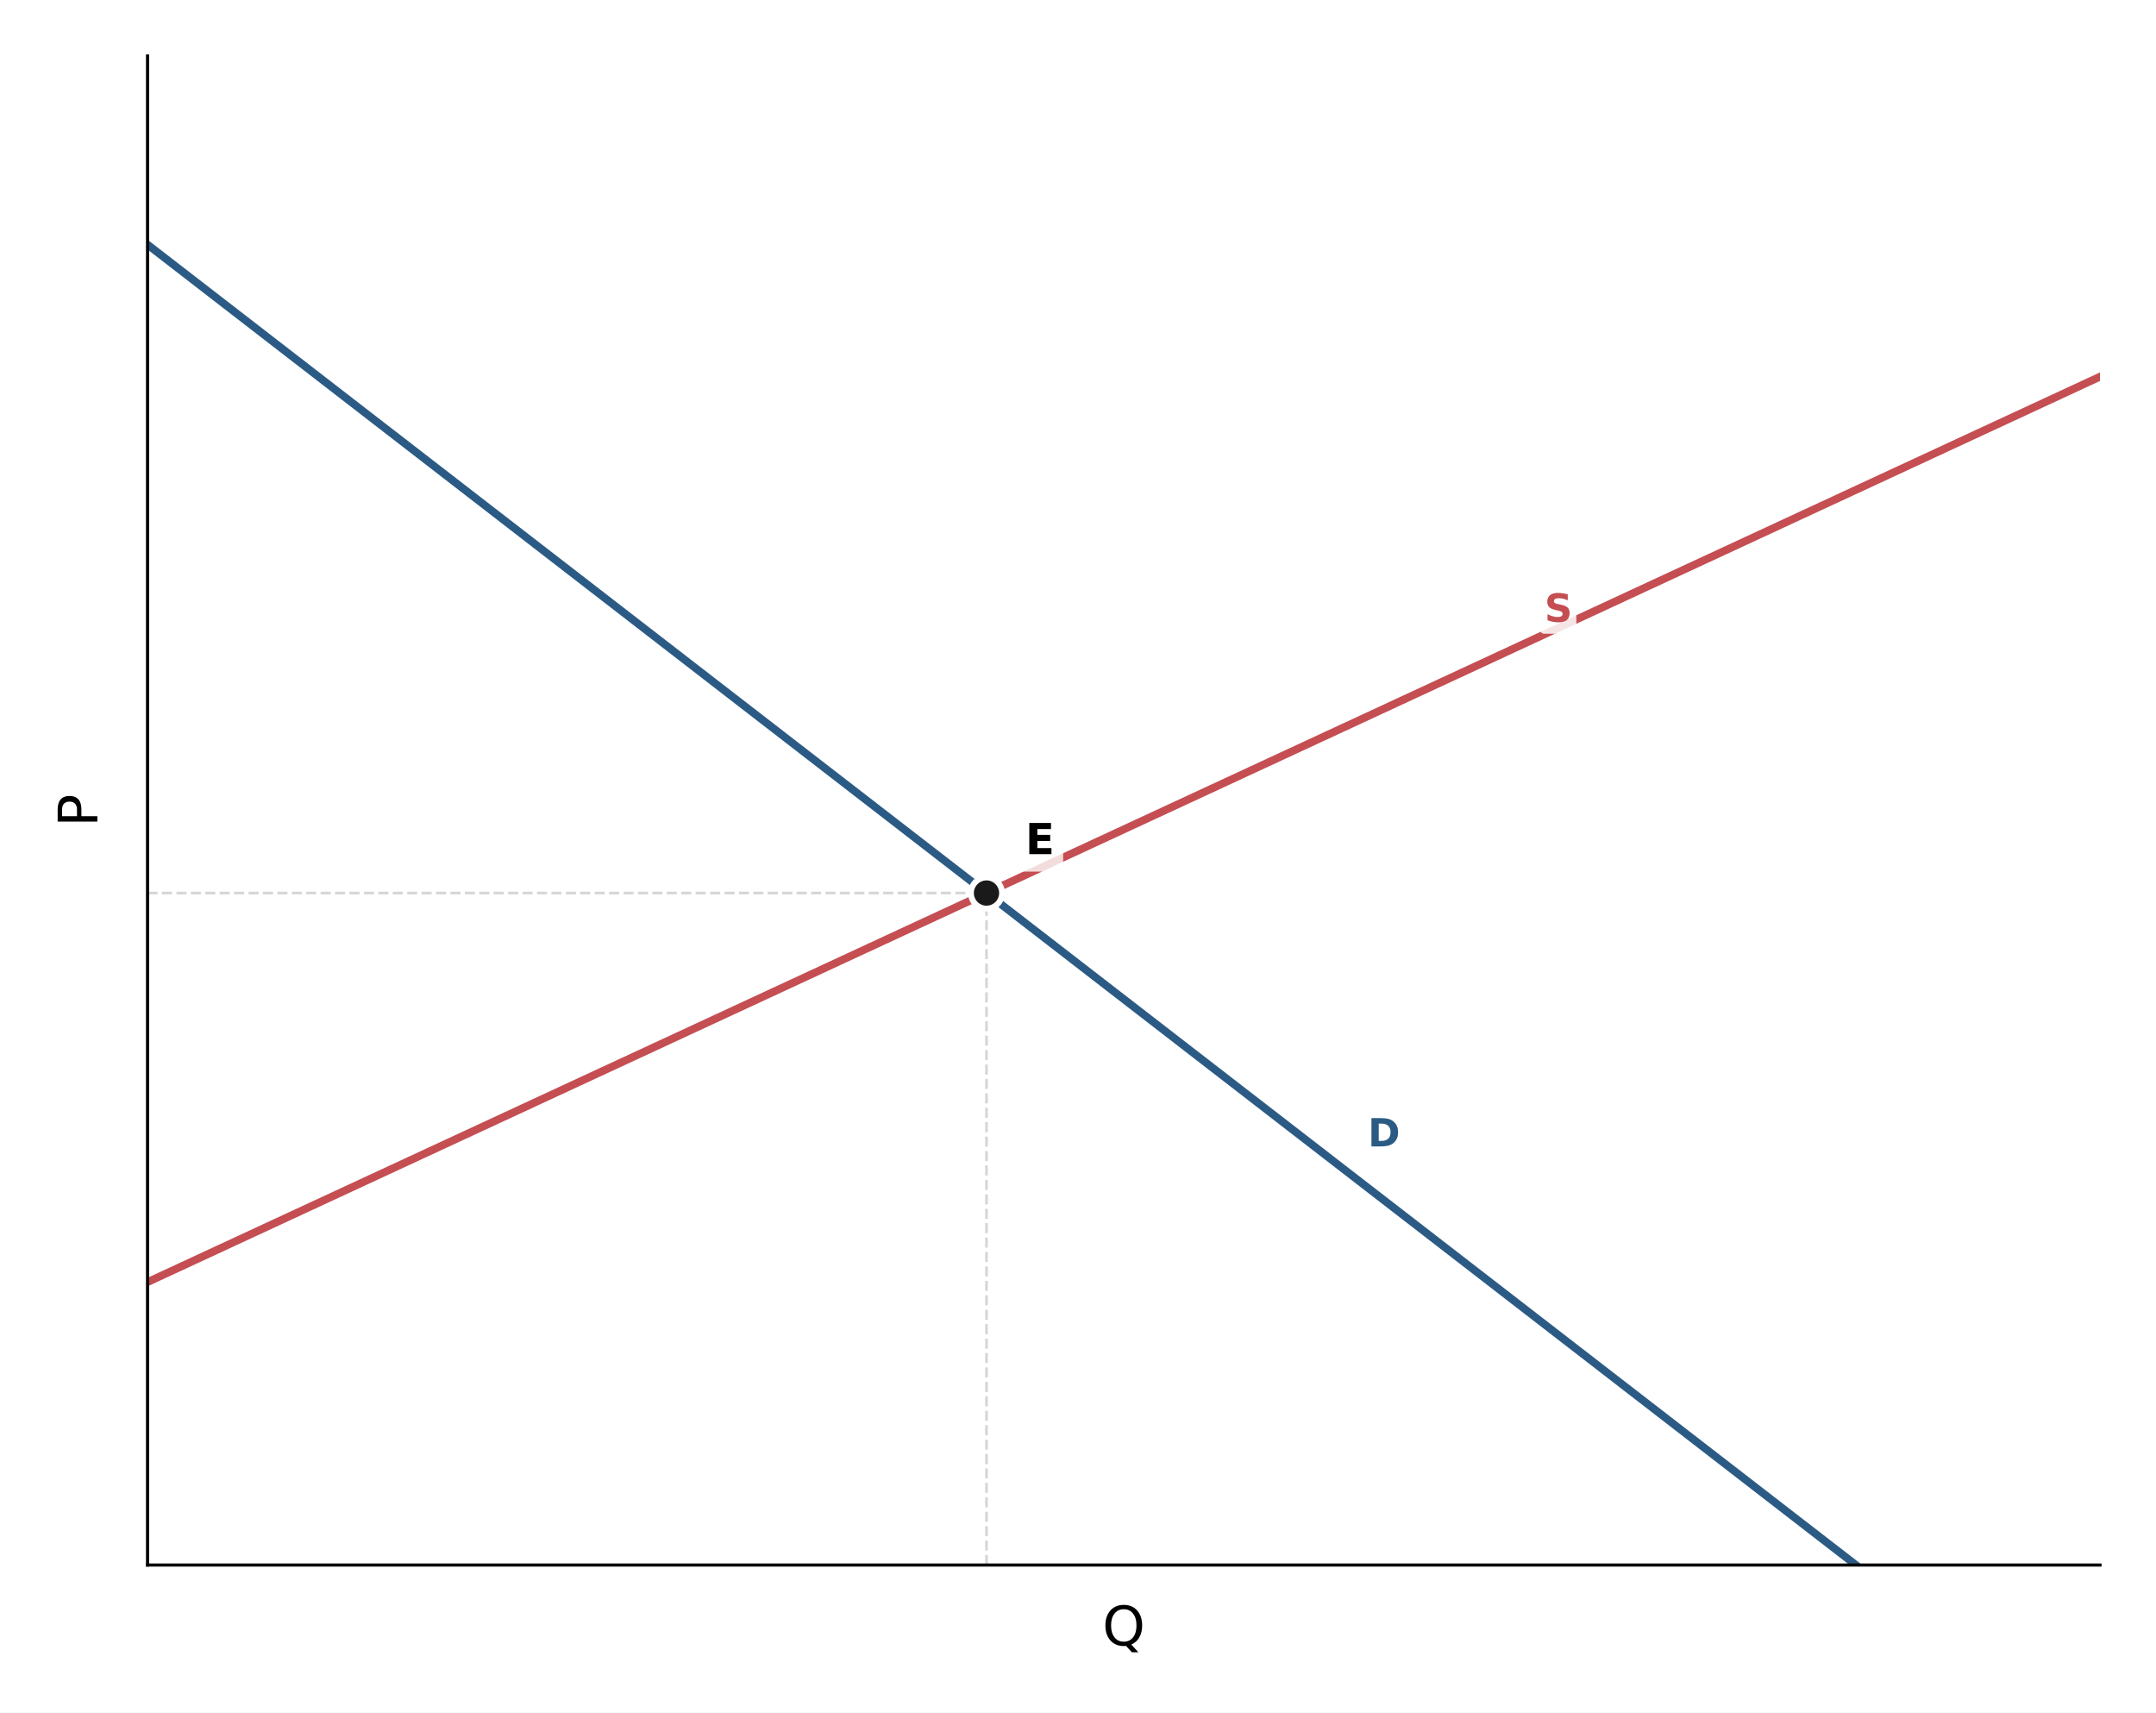
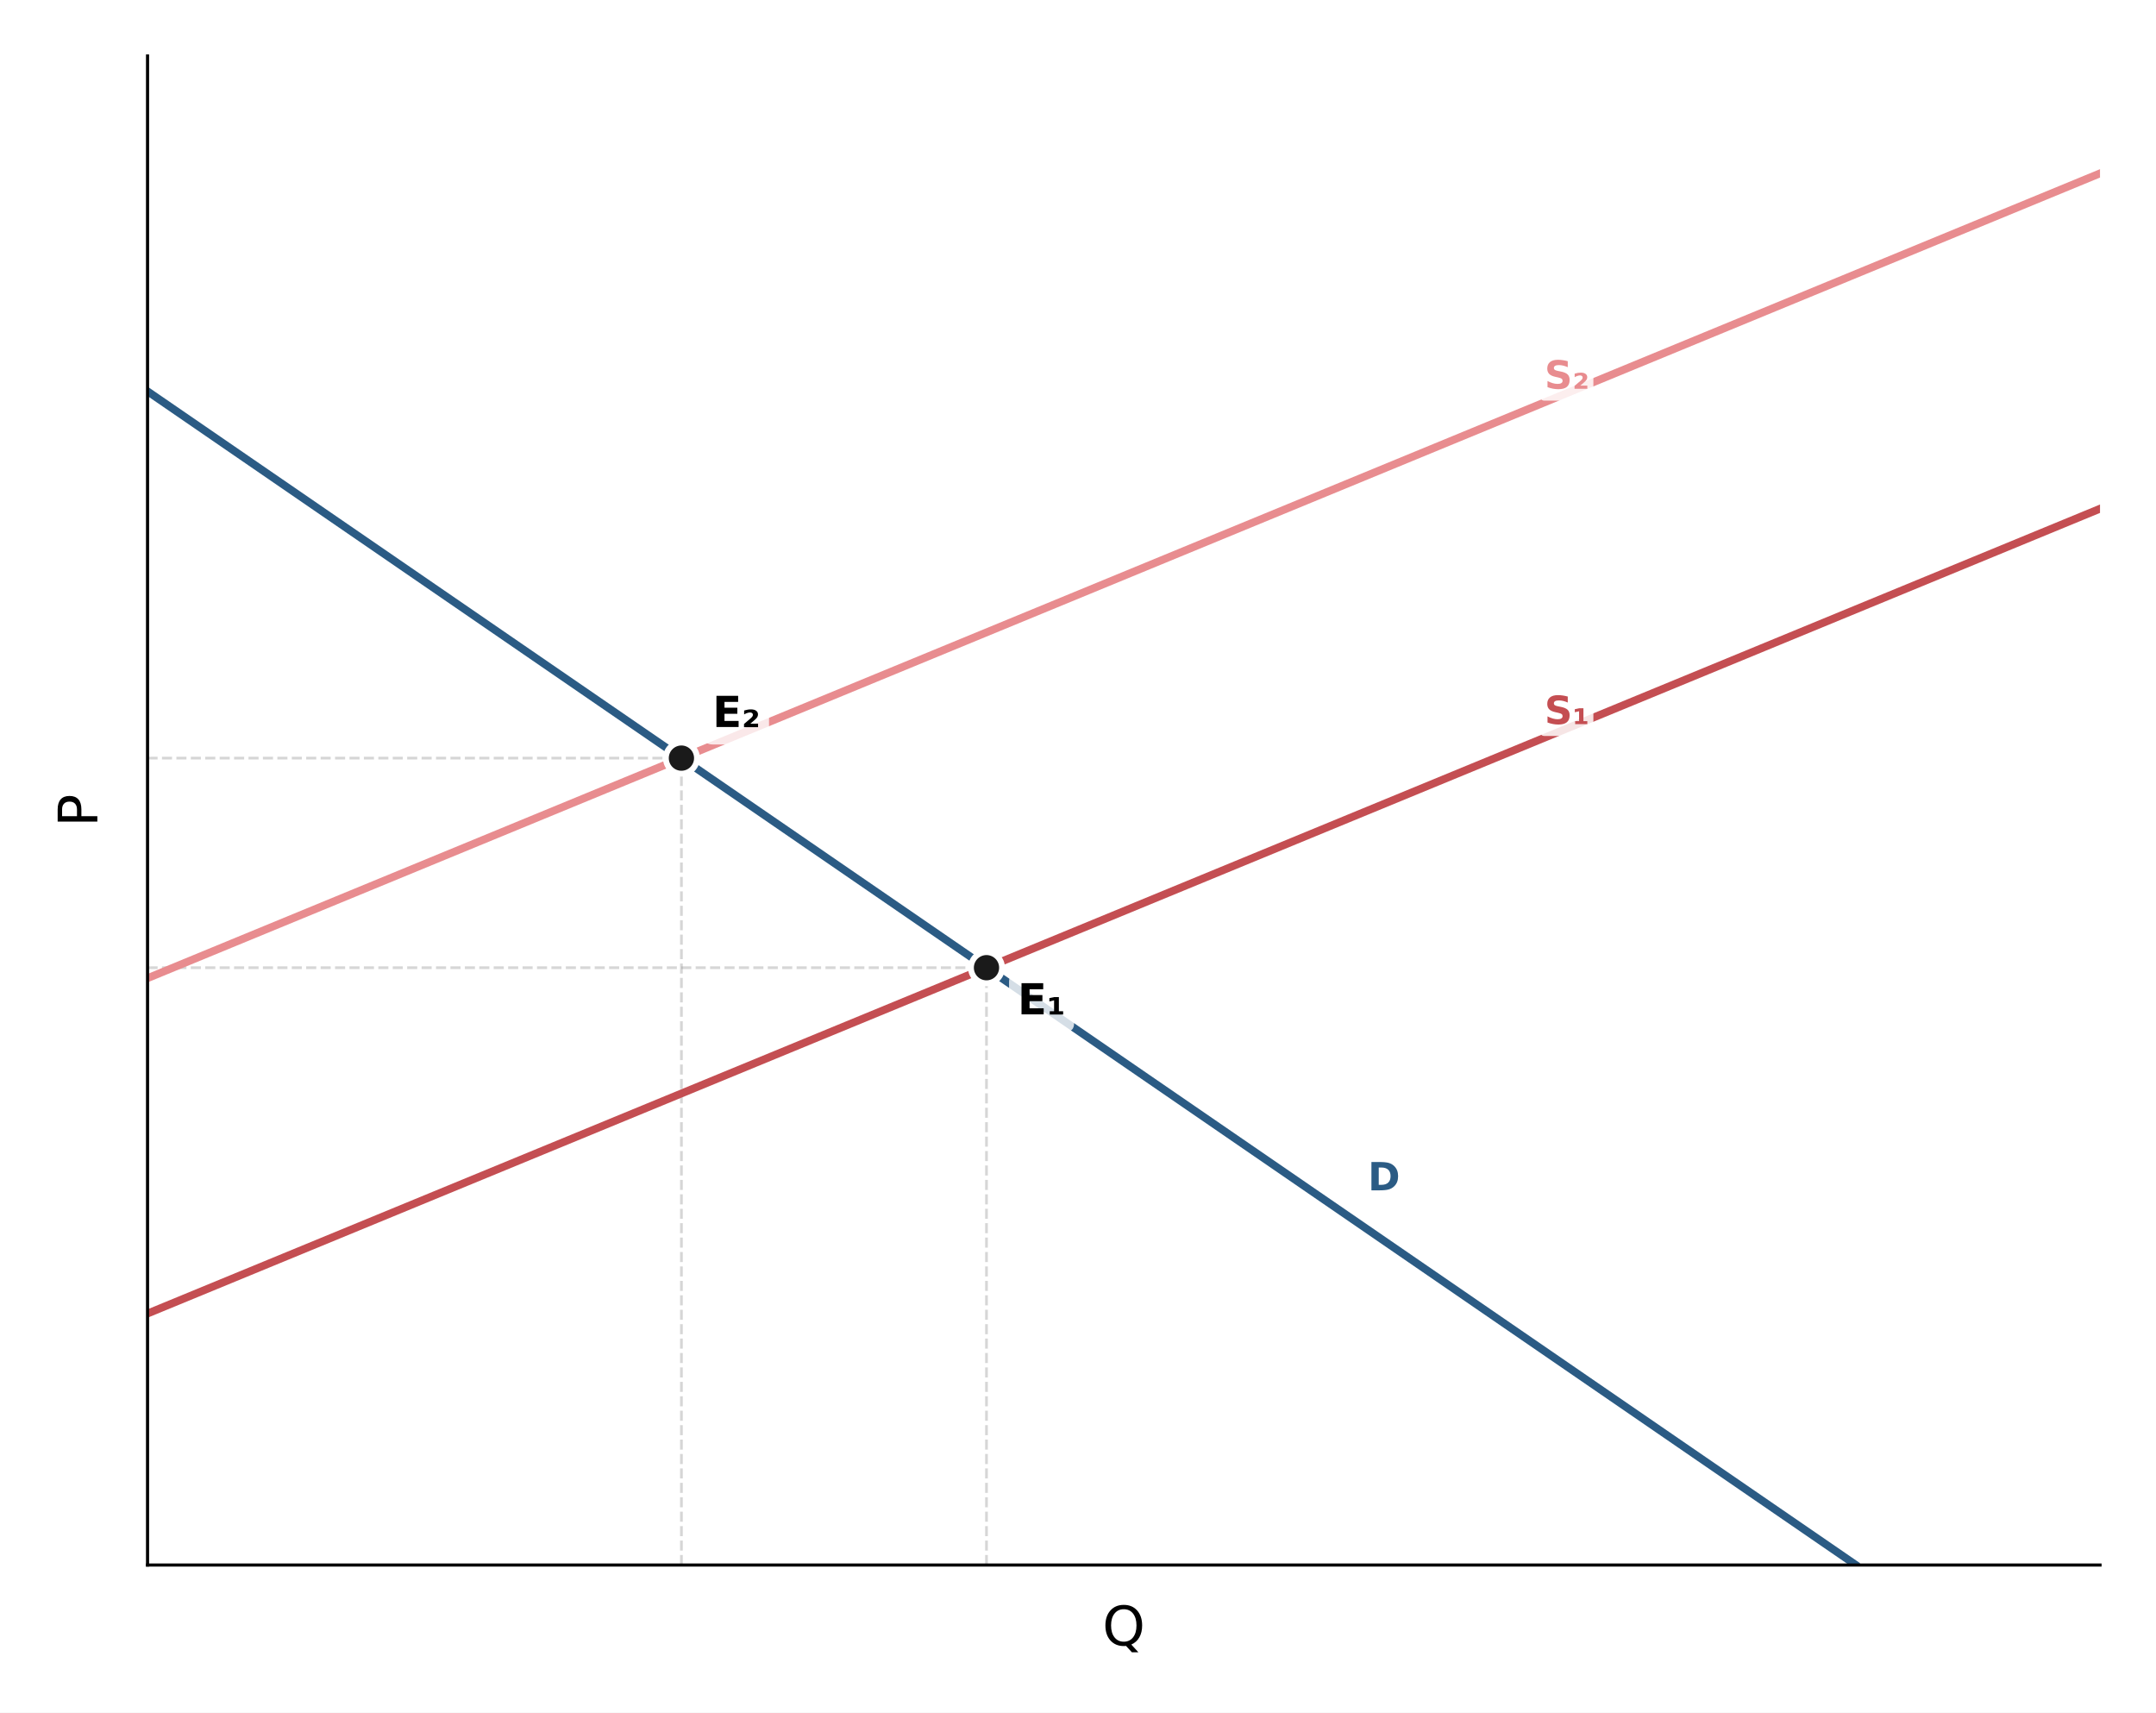
<svg xmlns="http://www.w3.org/2000/svg" xmlns:xlink="http://www.w3.org/1999/xlink" width="554.549pt" height="440.429pt" viewBox="0 0 554.549 440.429" version="1.1">
  <defs>
    <style type="text/css">*{stroke-linejoin: round; stroke-linecap: butt}</style>
  </defs>
  <g id="figure_1">
    <g id="patch_1">
      <path d="M 0 440.429  L 554.549 440.429  L 554.549 0  L 0 0  z " style="fill: #ffffff" />
    </g>
    <g id="axes_1">
      <g id="patch_2">
        <path d="M 37.949 402.48  L 540.149 402.48  L 540.149 14.4  L 37.949 14.4  z " style="fill: #ffffff" />
      </g>
      <g id="line2d_1">
-         <path d="M 253.738 402.48  L 253.738 229.663  " clip-path="url(#p0c377cfbee)" style="fill: none; stroke-dasharray: 2.59,1.12; stroke-dashoffset: 0; stroke: #999999; stroke-opacity: 0.4; stroke-width: 0.7" />
+         <path d="M 253.738 402.48  L 253.738 248.865  " clip-path="url(#p3c6b7ccebb)" style="fill: none; stroke-dasharray: 2.59,1.12; stroke-dashoffset: 0; stroke: #999999; stroke-opacity: 0.4; stroke-width: 0.7" />
      </g>
      <g id="line2d_2">
-         <path d="M 37.949 229.663  L 253.738 229.663  " clip-path="url(#p0c377cfbee)" style="fill: none; stroke-dasharray: 2.59,1.12; stroke-dashoffset: 0; stroke: #999999; stroke-opacity: 0.4; stroke-width: 0.7" />
+         <path d="M 37.949 248.865  L 253.738 248.865  " clip-path="url(#p3c6b7ccebb)" style="fill: none; stroke-dasharray: 2.59,1.12; stroke-dashoffset: 0; stroke: #999999; stroke-opacity: 0.4; stroke-width: 0.7" />
+       </g>
+       <g id="line2d_3">
+         <path d="M 175.27 402.48  L 175.27 194.965  " clip-path="url(#p3c6b7ccebb)" style="fill: none; stroke-dasharray: 2.59,1.12; stroke-dashoffset: 0; stroke: #999999; stroke-opacity: 0.4; stroke-width: 0.7" />
+       </g>
+       <g id="line2d_4">
+         <path d="M 37.949 194.965  L 175.27 194.965  " clip-path="url(#p3c6b7ccebb)" style="fill: none; stroke-dasharray: 2.59,1.12; stroke-dashoffset: 0; stroke: #999999; stroke-opacity: 0.4; stroke-width: 0.7" />
      </g>
      <g id="matplotlib.axis_1">
        <g id="xtick_1" />
        <g id="xtick_2" />
        <g id="xtick_3" />
        <g id="xtick_4" />
        <g id="xtick_5" />
        <g id="xtick_6" />
        <g id="xtick_7" />
        <g id="xtick_8" />
        <g id="xtick_9" />
        <g id="text_1">
          <g transform="translate(283.5391 423.1178) scale(0.14 -0.14)">
            <defs>
              <path id="DejaVuSans-51" d="M 2522 4238  Q 1834 4238 1429 3725  Q 1025 3213 1025 2328  Q 1025 1447 1429 934  Q 1834 422 2522 422  Q 3209 422 3611 934  Q 4013 1447 4013 2328  Q 4013 3213 3611 3725  Q 3209 4238 2522 4238  z M 3406 84  L 4238 -825  L 3475 -825  L 2784 -78  Q 2681 -84 2626 -87  Q 2572 -91 2522 -91  Q 1538 -91 948 567  Q 359 1225 359 2328  Q 359 3434 948 4092  Q 1538 4750 2522 4750  Q 3503 4750 4090 4092  Q 4678 3434 4678 2328  Q 4678 1516 4351 937  Q 4025 359 3406 84  z " transform="scale(0.015625)" />
            </defs>
            <use xlink:href="#DejaVuSans-51" />
          </g>
        </g>
      </g>
      <g id="matplotlib.axis_2">
        <g id="ytick_1" />
        <g id="ytick_2" />
        <g id="ytick_3" />
        <g id="ytick_4" />
        <g id="ytick_5" />
        <g id="ytick_6" />
        <g id="ytick_7" />
        <g id="ytick_8" />
        <g id="ytick_9" />
+         <g id="ytick_10" />
        <g id="text_2">
          <g transform="translate(25.03781 212.6608) rotate(-90) scale(0.14 -0.14)">
            <defs>
              <path id="DejaVuSans-50" d="M 1259 4147  L 1259 2394  L 2053 2394  Q 2494 2394 2734 2622  Q 2975 2850 2975 3272  Q 2975 3691 2734 3919  Q 2494 4147 2053 4147  L 1259 4147  z M 628 4666  L 2053 4666  Q 2838 4666 3239 4311  Q 3641 3956 3641 3272  Q 3641 2581 3239 2228  Q 2838 1875 2053 1875  L 1259 1875  L 1259 0  L 628 0  L 628 4666  z " transform="scale(0.015625)" />
            </defs>
            <use xlink:href="#DejaVuSans-50" />
          </g>
        </g>
      </g>
-       <g id="line2d_3">
-         <path d="M 37.949 62.91  L 477.059 402.236  L 477.059 402.236  " clip-path="url(#p0c377cfbee)" style="fill: none; stroke: #2b5b84; stroke-width: 2; stroke-linecap: square" />
+       <g id="line2d_5">
+         <path d="M 37.949 100.64  L 477.059 402.263  L 477.059 402.263  " clip-path="url(#p3c6b7ccebb)" style="fill: none; stroke: #2b5b84; stroke-width: 2; stroke-linecap: square" />
      </g>
-       <g id="line2d_4">
-         <path d="M 37.949 329.715  L 540.149 96.867  L 540.149 96.867  " clip-path="url(#p0c377cfbee)" style="fill: none; stroke: #c44e52; stroke-width: 2; stroke-linecap: square" />
+       <g id="line2d_6">
+         <path d="M 37.949 337.8  L 540.149 130.824  L 540.149 130.824  " clip-path="url(#p3c6b7ccebb)" style="fill: none; stroke: #c44e52; stroke-width: 2; stroke-linecap: square" />
+       </g>
+       <g id="line2d_7">
+         <path d="M 37.949 251.56  L 540.149 44.584  L 540.149 44.584  " clip-path="url(#p3c6b7ccebb)" style="fill: none; stroke: #e88c8f; stroke-width: 2; stroke-linecap: square" />
      </g>
      <g id="patch_3">
        <path d="M 37.949 402.48  L 37.949 14.4  " style="fill: none; stroke: #000000; stroke-width: 0.8; stroke-linejoin: miter; stroke-linecap: square" />
      </g>
      <g id="patch_4">
        <path d="M 37.949 402.48  L 540.149 402.48  " style="fill: none; stroke: #000000; stroke-width: 0.8; stroke-linejoin: miter; stroke-linecap: square" />
      </g>
      <g id="text_3">
        <g id="patch_5">
-           <path d="M 351.831 297.908  L 360.132 297.908  Q 361.132 297.908 361.132 296.908  L 361.132 287.23  Q 361.132 286.23 360.132 286.23  L 351.831 286.23  Q 350.831 286.23 350.831 287.23  L 350.831 296.908  Q 350.831 297.908 351.831 297.908  z " style="fill: #ffffff; opacity: 0.85" />
+           <path d="M 351.831 309.203  L 360.132 309.203  Q 361.132 309.203 361.132 308.203  L 361.132 298.525  Q 361.132 297.525 360.132 297.525  L 351.831 297.525  Q 350.831 297.525 350.831 298.525  L 350.831 308.203  Q 350.831 309.203 351.831 309.203  z " style="fill: #ffffff; opacity: 0.85" />
        </g>
-         <g style="fill: #2b5b84" transform="translate(351.8308 294.8284) scale(0.1 -0.1)">
+         <g style="fill: #2b5b84" transform="translate(351.8308 306.123) scale(0.1 -0.1)">
          <defs>
            <path id="DejaVuSans-Bold-44" d="M 1791 3756  L 1791 909  L 2222 909  Q 2959 909 3348 1275  Q 3738 1641 3738 2338  Q 3738 3031 3350 3393  Q 2963 3756 2222 3756  L 1791 3756  z M 588 4666  L 1856 4666  Q 2919 4666 3439 4514  Q 3959 4363 4331 4000  Q 4659 3684 4818 3271  Q 4978 2859 4978 2338  Q 4978 1809 4818 1395  Q 4659 981 4331 666  Q 3956 303 3431 151  Q 2906 0 1856 0  L 588 0  L 588 4666  z " transform="scale(0.015625)" />
          </defs>
          <use xlink:href="#DejaVuSans-Bold-44" />
        </g>
      </g>
      <g id="text_4">
        <g id="patch_6">
-           <path d="M 397.256 162.982  L 404.457 162.982  Q 405.457 162.982 405.457 161.982  L 405.457 152.304  Q 405.457 151.304 404.457 151.304  L 397.256 151.304  Q 396.256 151.304 396.256 152.304  L 396.256 161.982  Q 396.256 162.982 397.256 162.982  z " style="fill: #ffffff; opacity: 0.85" />
+           <path d="M 397.256 189.268  L 408.837 189.268  Q 409.837 189.268 409.837 188.268  L 409.837 178.59  Q 409.837 177.59 408.837 177.59  L 397.256 177.59  Q 396.256 177.59 396.256 178.59  L 396.256 188.268  Q 396.256 189.268 397.256 189.268  z " style="fill: #ffffff; opacity: 0.85" />
        </g>
-         <g style="fill: #c44e52" transform="translate(397.2559 159.9023) scale(0.1 -0.1)">
+         <g style="fill: #c44e52" transform="translate(397.2559 186.1887) scale(0.1 -0.1)">
          <defs>
            <path id="DejaVuSans-Bold-53" d="M 3834 4519  L 3834 3531  Q 3450 3703 3084 3790  Q 2719 3878 2394 3878  Q 1963 3878 1756 3759  Q 1550 3641 1550 3391  Q 1550 3203 1689 3098  Q 1828 2994 2194 2919  L 2706 2816  Q 3484 2659 3812 2340  Q 4141 2022 4141 1434  Q 4141 663 3683 286  Q 3225 -91 2284 -91  Q 1841 -91 1394 -6  Q 947 78 500 244  L 500 1259  Q 947 1022 1364 901  Q 1781 781 2169 781  Q 2563 781 2772 912  Q 2981 1044 2981 1288  Q 2981 1506 2839 1625  Q 2697 1744 2272 1838  L 1806 1941  Q 1106 2091 782 2419  Q 459 2747 459 3303  Q 459 4000 909 4375  Q 1359 4750 2203 4750  Q 2588 4750 2994 4692  Q 3400 4634 3834 4519  z " transform="scale(0.015625)" />
+             <path id="DejaVuSans-Bold-2081" d="M 441 466  L 1088 466  L 1088 2094  L 384 1932  L 384 2432  L 1100 2585  L 1806 2585  L 1806 466  L 2444 466  L 2444 -24  L 441 -24  L 441 466  z " transform="scale(0.015625)" />
          </defs>
          <use xlink:href="#DejaVuSans-Bold-53" />
+           <use xlink:href="#DejaVuSans-Bold-2081" x="72.021" />
        </g>
      </g>
      <g id="text_5">
        <g id="patch_7">
-           <path d="M 263.738 224.151  L 271.253 224.151  Q 273.453 224.151 273.453 221.951  L 273.453 211.305  Q 273.453 209.105 271.253 209.105  L 263.738 209.105  Q 261.538 209.105 261.538 211.305  L 261.538 221.951  Q 261.538 224.151 263.738 224.151  z " style="fill: #ffffff; opacity: 0.8" />
+           <path d="M 397.256 103.028  L 408.837 103.028  Q 409.837 103.028 409.837 102.028  L 409.837 92.35  Q 409.837 91.35 408.837 91.35  L 397.256 91.35  Q 396.256 91.35 396.256 92.35  L 396.256 102.028  Q 396.256 103.028 397.256 103.028  z " style="fill: #ffffff; opacity: 0.85" />
        </g>
-         <g transform="translate(263.7384 219.6631) scale(0.11 -0.11)">
+         <g style="fill: #e88c8f" transform="translate(397.2559 99.94874) scale(0.1 -0.1)">
+           <defs>
+             <path id="DejaVuSans-Bold-2082" d="M 1288 501  L 2444 501  L 2444 -24  L 341 -24  L 341 454  L 1319 1285  Q 1509 1451 1590 1576  Q 1672 1701 1672 1826  Q 1672 1982 1558 2079  Q 1444 2176 1259 2176  Q 1066 2176 844 2105  Q 622 2035 359 1888  L 359 2469  Q 631 2554 886 2596  Q 1141 2638 1375 2638  Q 1869 2638 2150 2436  Q 2431 2235 2431 1888  Q 2431 1663 2320 1474  Q 2209 1285 1894 1016  L 1288 501  z " transform="scale(0.015625)" />
+           </defs>
+           <use xlink:href="#DejaVuSans-Bold-53" />
+           <use xlink:href="#DejaVuSans-Bold-2082" x="72.021" />
+         </g>
+       </g>
+       <g id="text_6">
+         <g id="patch_8">
+           <path d="M 261.738 265.353  L 274.07 265.353  Q 276.27 265.353 276.27 263.153  L 276.27 252.507  Q 276.27 250.307 274.07 250.307  L 261.738 250.307  Q 259.538 250.307 259.538 252.507  L 259.538 263.153  Q 259.538 265.353 261.738 265.353  z " style="fill: #ffffff; opacity: 0.8" />
+         </g>
+         <g transform="translate(261.7384 260.865) scale(0.11 -0.11)">
          <defs>
            <path id="DejaVuSans-Bold-45" d="M 588 4666  L 3834 4666  L 3834 3756  L 1791 3756  L 1791 2888  L 3713 2888  L 3713 1978  L 1791 1978  L 1791 909  L 3903 909  L 3903 0  L 588 0  L 588 4666  z " transform="scale(0.015625)" />
          </defs>
          <use xlink:href="#DejaVuSans-Bold-45" />
+           <use xlink:href="#DejaVuSans-Bold-2081" x="68.311" />
        </g>
      </g>
-       <g id="line2d_5">
+       <g id="text_7">
+         <g id="patch_9">
+           <path d="M 183.27 191.453  L 195.602 191.453  Q 197.802 191.453 197.802 189.253  L 197.802 178.607  Q 197.802 176.407 195.602 176.407  L 183.27 176.407  Q 181.07 176.407 181.07 178.607  L 181.07 189.253  Q 181.07 191.453 183.27 191.453  z " style="fill: #ffffff; opacity: 0.8" />
+         </g>
+         <g transform="translate(183.2697 186.965) scale(0.11 -0.11)">
+           <use xlink:href="#DejaVuSans-Bold-45" />
+           <use xlink:href="#DejaVuSans-Bold-2082" x="68.311" />
+         </g>
+       </g>
+       <g id="line2d_8">
        <defs>
-           <path id="mc26d77935c" d="M 0 4  C 1.061 4 2.078 3.579 2.828 2.828  C 3.579 2.078 4 1.061 4 0  C 4 -1.061 3.579 -2.078 2.828 -2.828  C 2.078 -3.579 1.061 -4 0 -4  C -1.061 -4 -2.078 -3.579 -2.828 -2.828  C -3.579 -2.078 -4 -1.061 -4 0  C -4 1.061 -3.579 2.078 -2.828 2.828  C -2.078 3.579 -1.061 4 0 4  z " style="stroke: #ffffff; stroke-width: 1.5" />
+           <path id="m5dc2ca8f3b" d="M 0 4  C 1.061 4 2.078 3.579 2.828 2.828  C 3.579 2.078 4 1.061 4 0  C 4 -1.061 3.579 -2.078 2.828 -2.828  C 2.078 -3.579 1.061 -4 0 -4  C -1.061 -4 -2.078 -3.579 -2.828 -2.828  C -3.579 -2.078 -4 -1.061 -4 0  C -4 1.061 -3.579 2.078 -2.828 2.828  C -2.078 3.579 -1.061 4 0 4  z " style="stroke: #ffffff; stroke-width: 1.5" />
        </defs>
-         <g clip-path="url(#p0c377cfbee)">
-           <use xlink:href="#mc26d77935c" x="253.738" y="229.663" style="fill: #1a1a1a; stroke: #ffffff; stroke-width: 1.5" />
+         <g clip-path="url(#p3c6b7ccebb)">
+           <use xlink:href="#m5dc2ca8f3b" x="253.738" y="248.865" style="fill: #1a1a1a; stroke: #ffffff; stroke-width: 1.5" />
+         </g>
+       </g>
+       <g id="line2d_9">
+         <g clip-path="url(#p3c6b7ccebb)">
+           <use xlink:href="#m5dc2ca8f3b" x="175.27" y="194.965" style="fill: #1a1a1a; stroke: #ffffff; stroke-width: 1.5" />
        </g>
      </g>
    </g>
  </g>
  <defs>
-     <clipPath id="p0c377cfbee">
+     <clipPath id="p3c6b7ccebb">
      <rect x="37.949" y="14.4" width="502.2" height="388.08" />
    </clipPath>
  </defs>
</svg>
